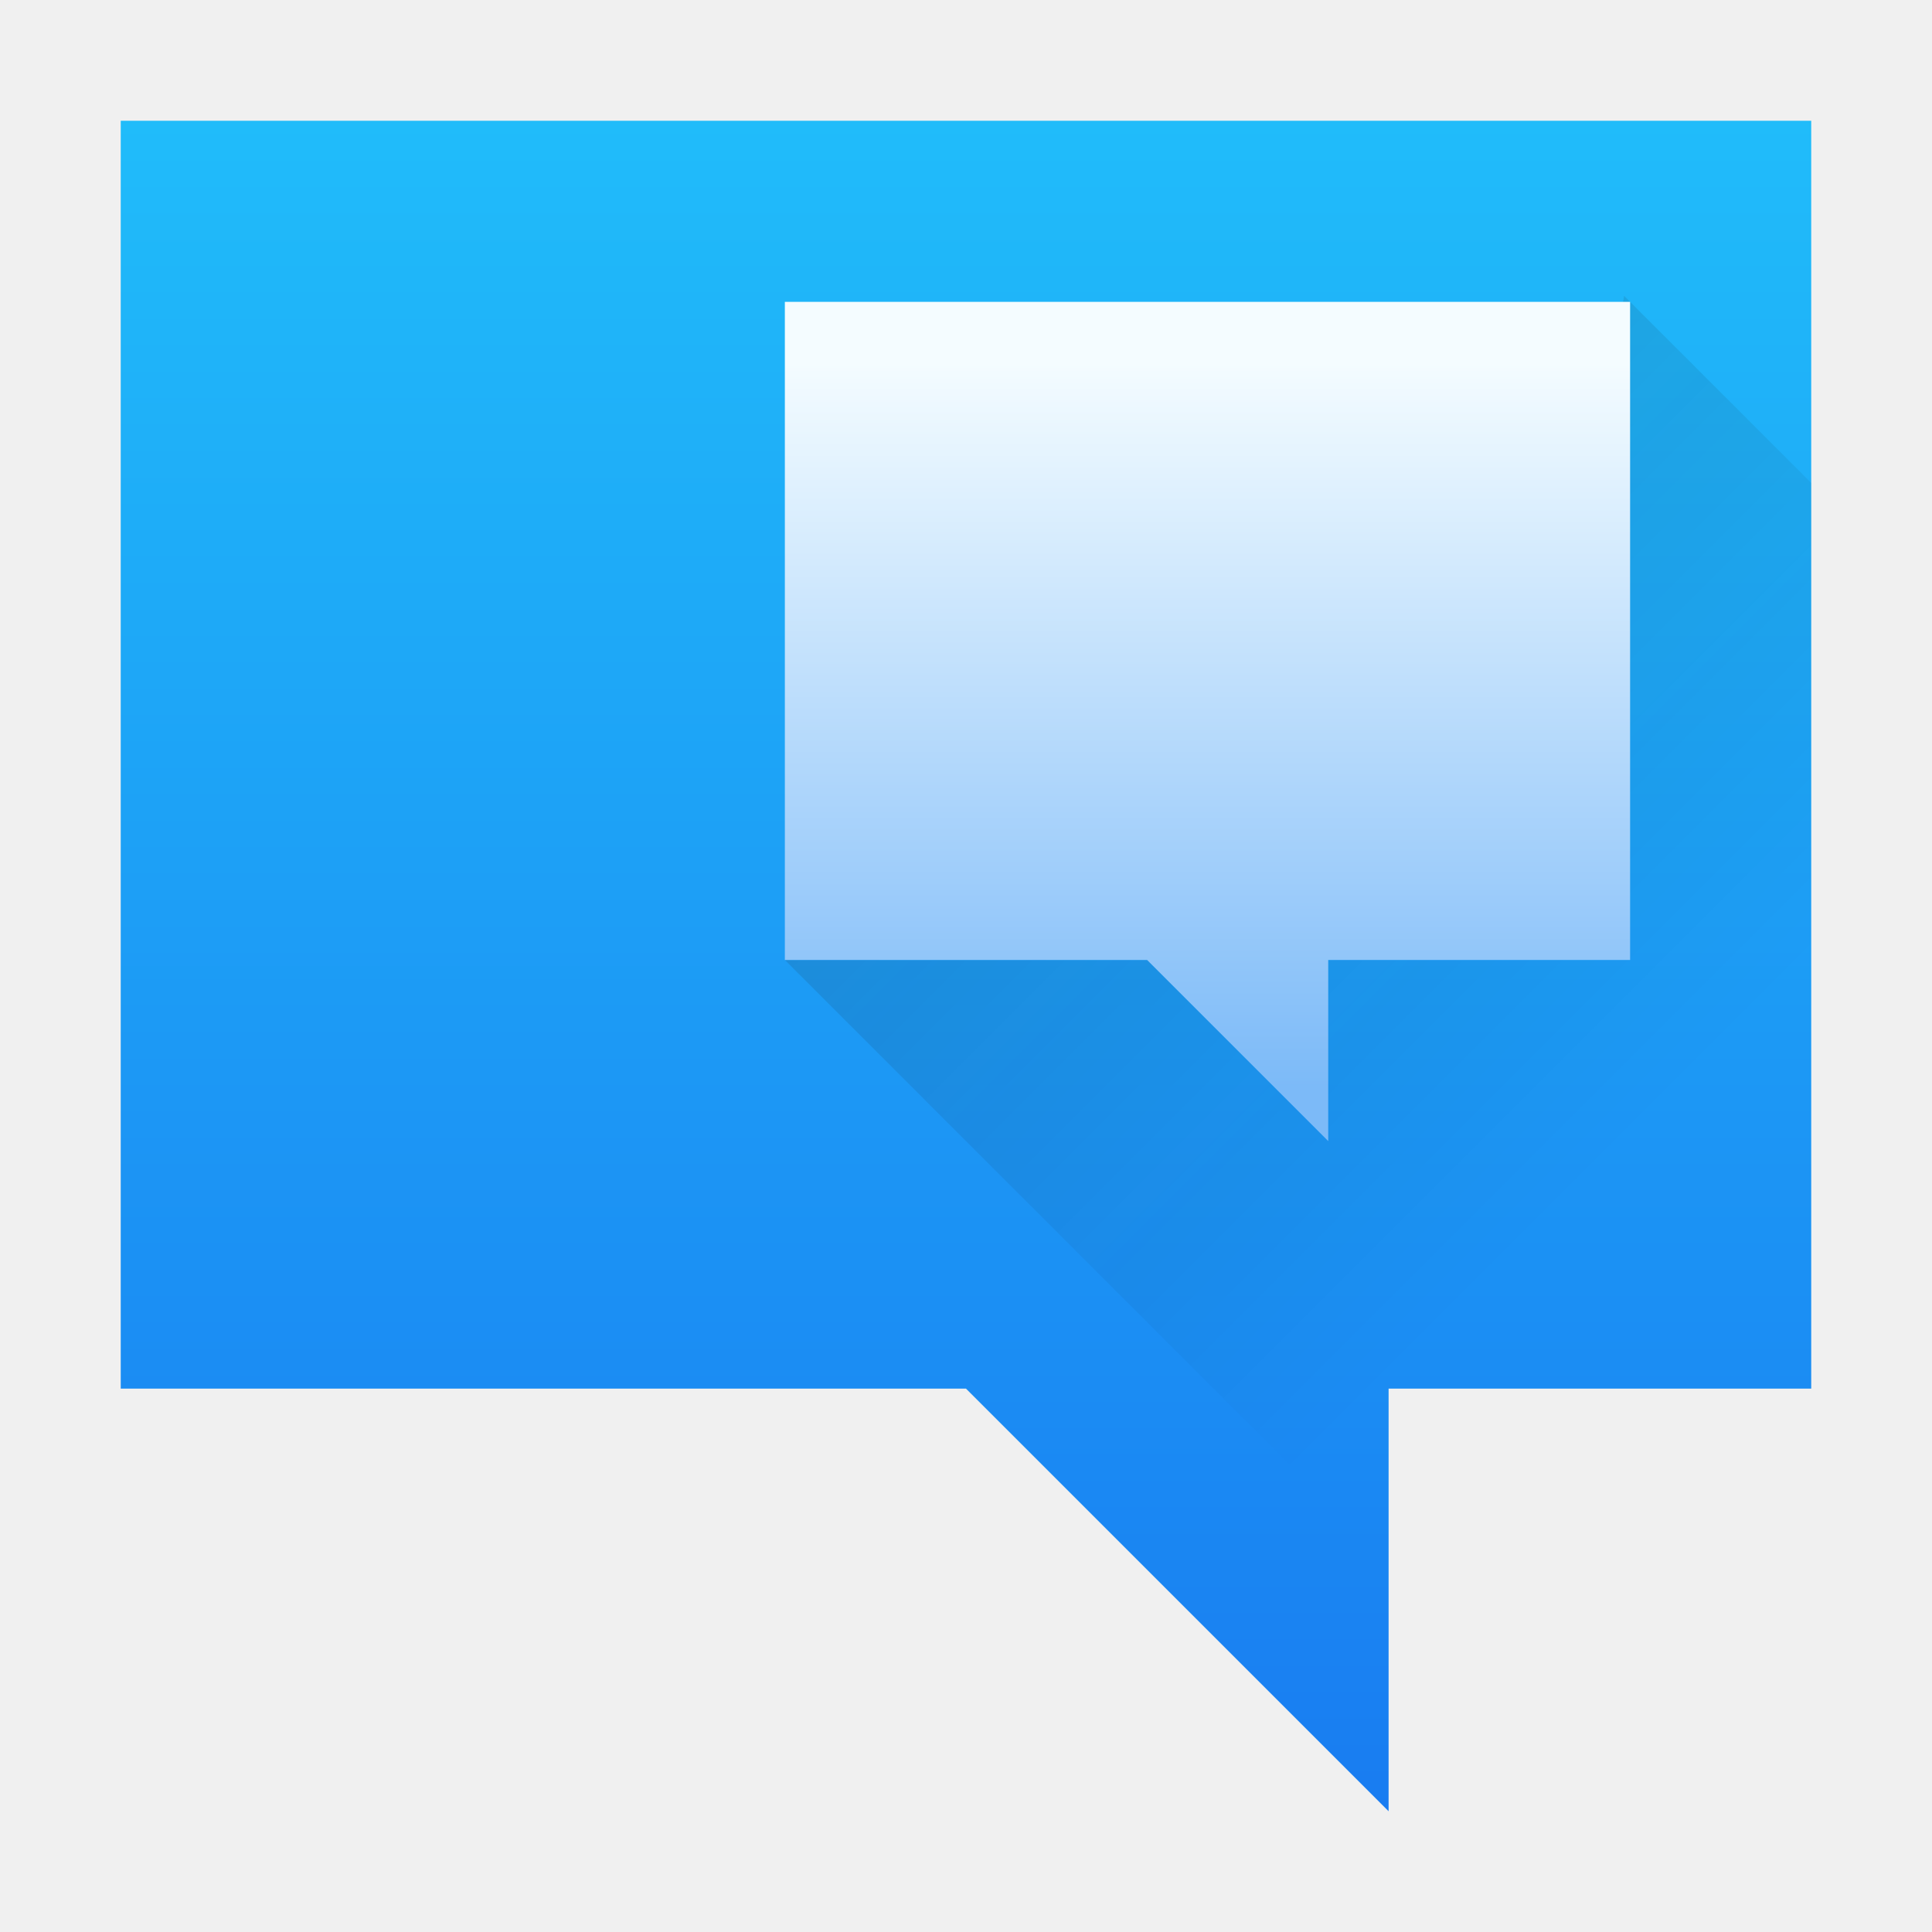
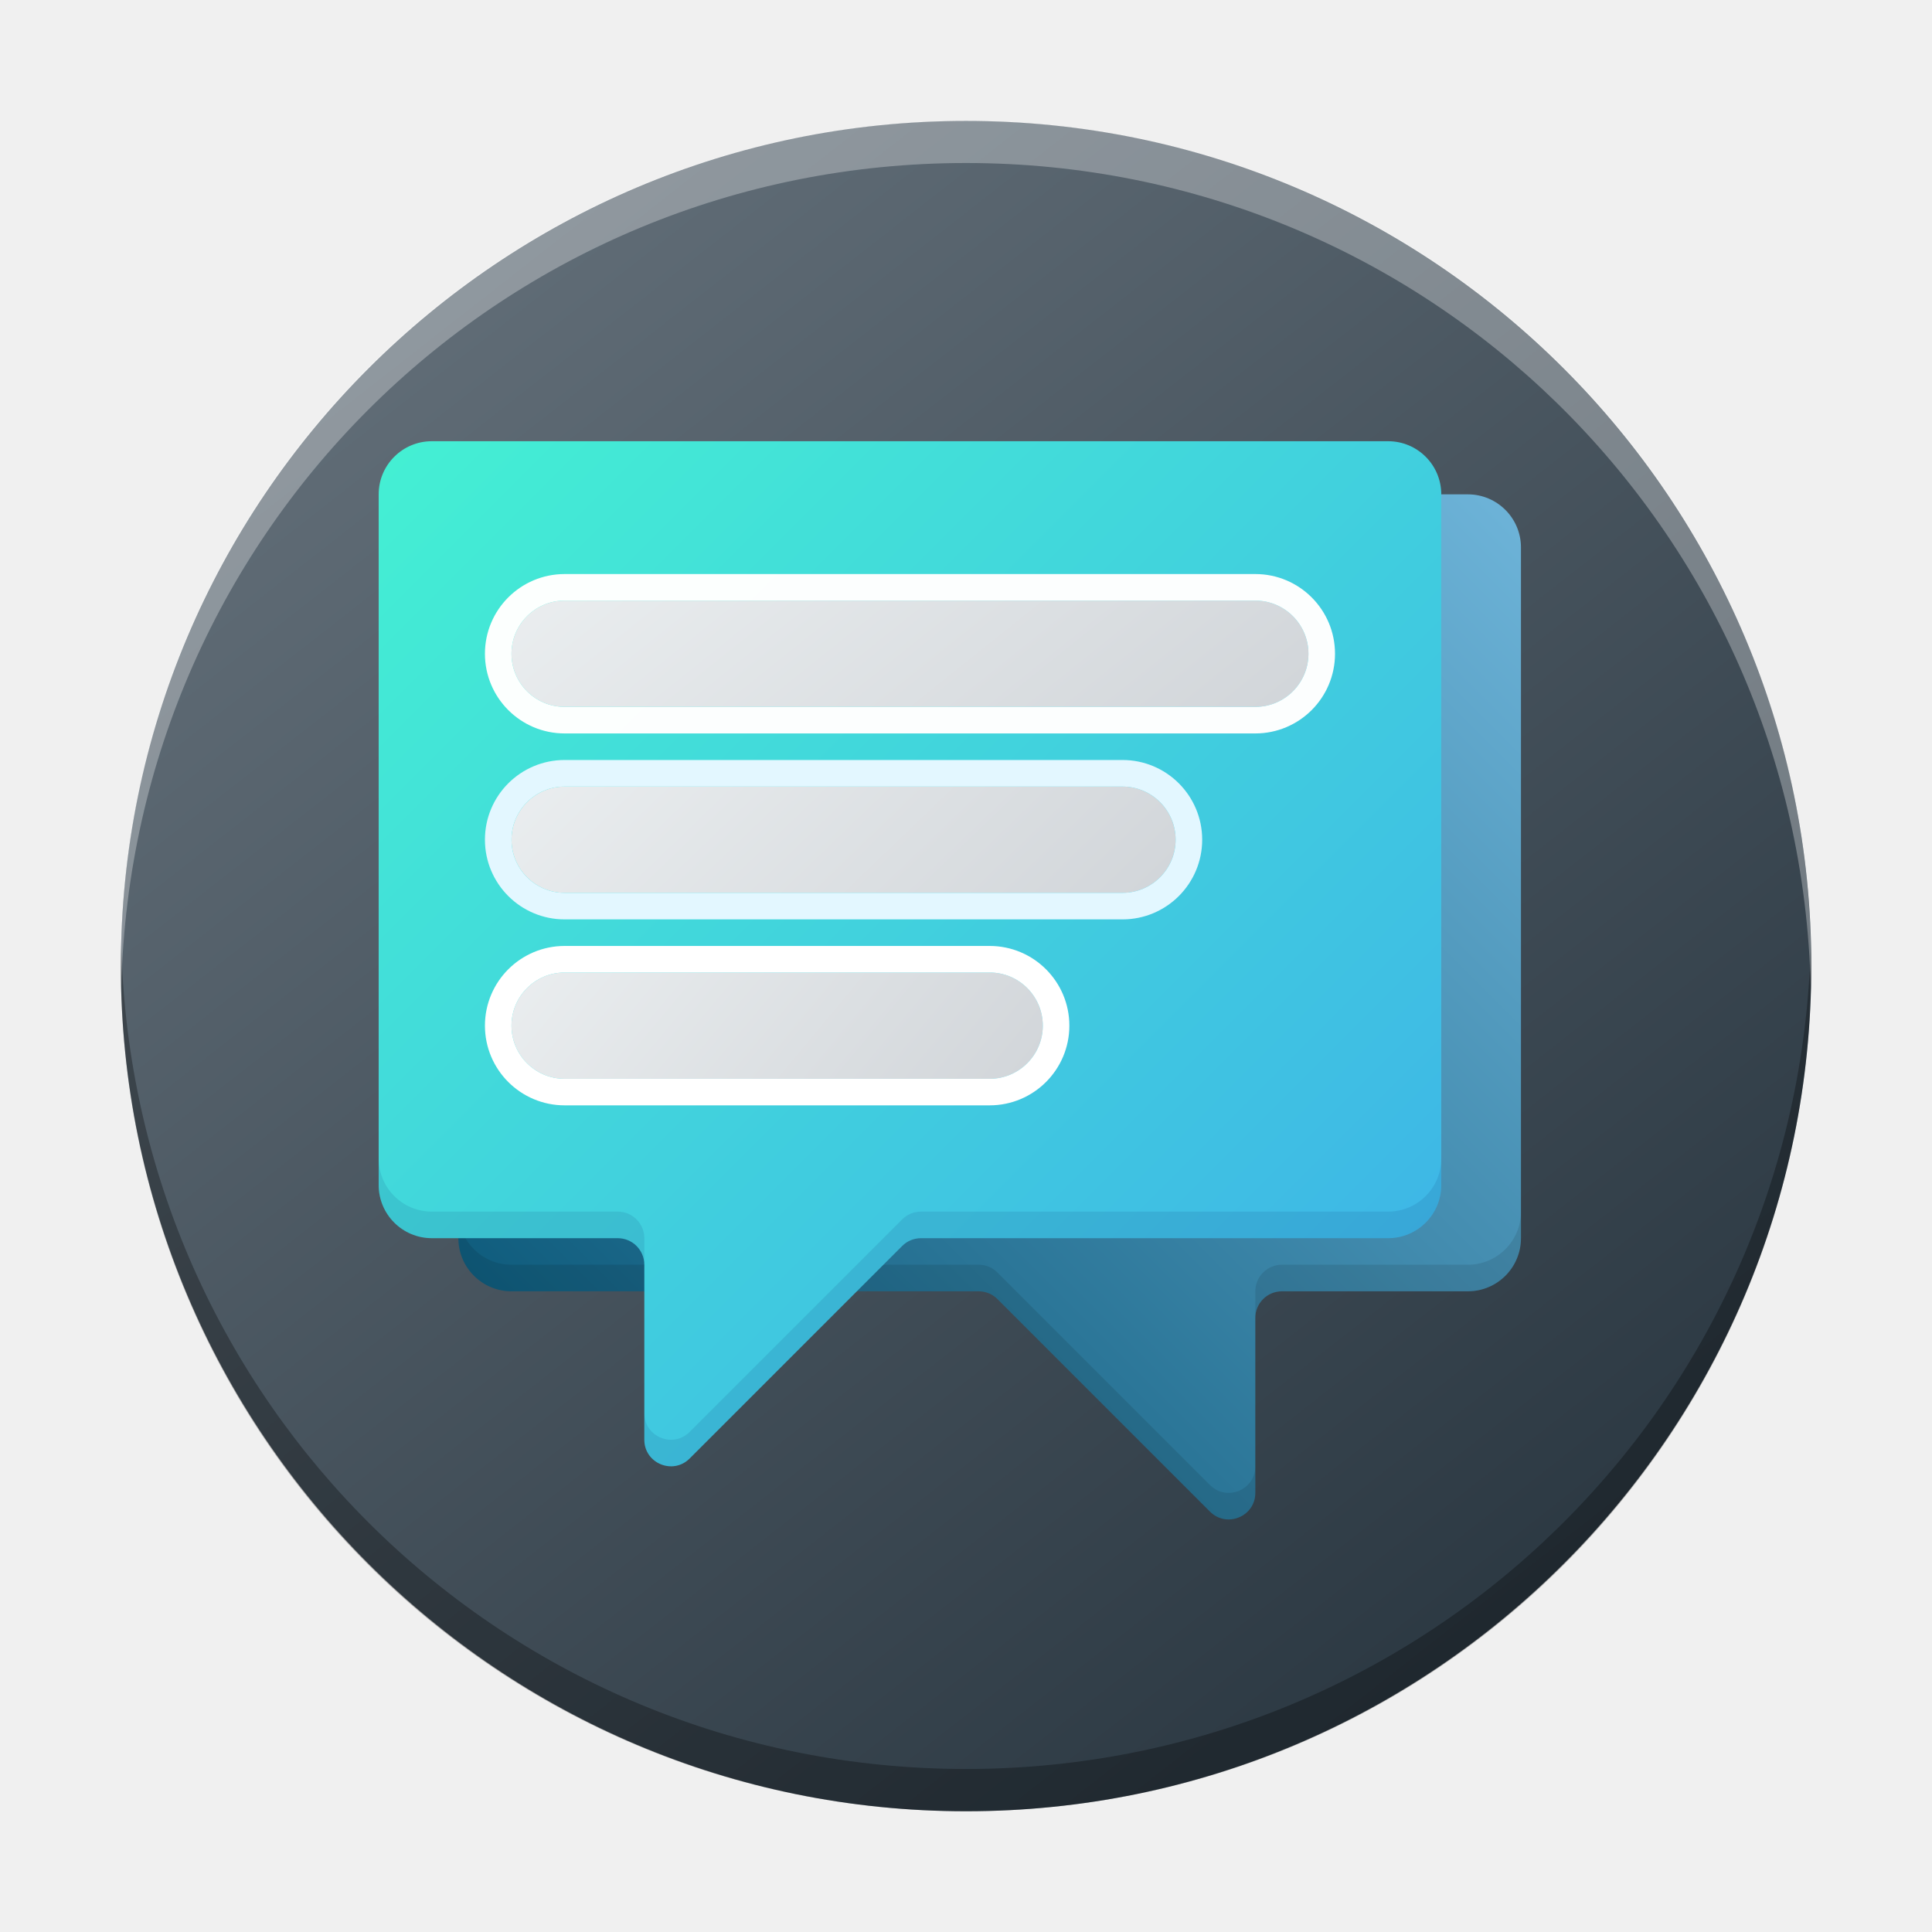
- <svg xmlns="http://www.w3.org/2000/svg" xmlns:xlink="http://www.w3.org/1999/xlink" width="32" version="1.1" height="32">
-   <defs id="defs5455">
-     <linearGradient xlink:href="#linearGradient4143" id="linearGradient4327" y1="545.798" y2="517.798" x2="0" gradientUnits="userSpaceOnUse" />
-     <linearGradient id="linearGradient4143">
-       <stop style="stop-color:#197cf1" id="stop4145" />
-       <stop offset="1" style="stop-color:#20bcfa" id="stop4147" />
+ <svg xmlns="http://www.w3.org/2000/svg" width="32" height="32" viewBox="0 0 32 32" fill="none" version="1.1" id="svg49">
+   <defs id="defs47">
+     <linearGradient id="paint0_linear" x1="51" y1="10" x2="11" y2="50" gradientUnits="userSpaceOnUse">
+       <stop stop-color="#6EB4D9" id="stop22" />
+       <stop offset="1" stop-color="#004E6E" id="stop24" />
    </linearGradient>
-     <linearGradient xlink:href="#linearGradient4290" id="linearGradient4783" y1="545.798" y2="517.798" gradientUnits="userSpaceOnUse" x2="0" gradientTransform="matrix(0.4285714 0 0 0.4285714 232.898 299.8846)" />
-     <linearGradient id="linearGradient4227">
-       <stop style="stop-color:#292c2f" id="stop4229" />
-       <stop offset="1" style="stop-opacity:0" id="stop4231" />
+     <linearGradient id="paint1_linear" x1="8" y1="8" x2="48" y2="48" gradientUnits="userSpaceOnUse">
+       <stop stop-color="#44F0D3" id="stop27" />
+       <stop offset="1" stop-color="#3DAEE9" id="stop29" />
    </linearGradient>
-     <linearGradient xlink:href="#linearGradient4227" id="linearGradient4996" y1="516.698" x1="401.571" y2="530.698" x2="415.571" gradientUnits="userSpaceOnUse" gradientTransform="matrix(1 0 0 1 -388.5714 -511.798)" />
-     <linearGradient id="linearGradient4290">
-       <stop style="stop-color:#7cbaf8" id="stop4292" />
-       <stop offset="1" style="stop-color:#f4fcff" id="stop4294" />
+     <linearGradient id="paint2_linear" x1="43" y1="18" x2="19.585" y2="-11.268" gradientUnits="userSpaceOnUse">
+       <stop stop-color="#D1D5D9" id="stop32" />
+       <stop offset="1" stop-color="#FCFFFF" id="stop34" />
+     </linearGradient>
+     <linearGradient id="paint3_linear" x1="38" y1="25" x2="14.02" y2="0.021" gradientUnits="userSpaceOnUse">
+       <stop stop-color="#D1D5D9" id="stop37" />
+       <stop offset="1" stop-color="#FCFFFF" id="stop39" />
+     </linearGradient>
+     <linearGradient id="paint4_linear" x1="33" y1="32" x2="9.393" y2="12.328" gradientUnits="userSpaceOnUse">
+       <stop stop-color="#D1D5D9" id="stop42" />
+       <stop offset="1" stop-color="#FCFFFF" id="stop44" />
+     </linearGradient>
+     <linearGradient gradientTransform="matrix(0.6999708,0,0,0.6999311,-301.9891,-350.6227)" gradientUnits="userSpaceOnUse" x2="426.695" y2="499.921" y1="547.675" id="a-6" x1="389.32">
+       <stop stop-color="#18222a" style="stop-color:#1e2b35;stop-opacity:1" id="stop216" />
+       <stop stop-color="#566069" offset="1" style="stop-color:#6d7983;stop-opacity:1" id="stop218" />
+     </linearGradient>
+     <linearGradient id="paint0_linear-3" x1="51" y1="10" x2="11" y2="50" gradientUnits="userSpaceOnUse" gradientTransform="matrix(0.4399976,0,0,0.4399976,2.752275,3.787994)">
+       <stop stop-color="#6EB4D9" id="stop229" />
+       <stop offset="1" stop-color="#004E6E" id="stop231" />
+     </linearGradient>
+     <linearGradient id="paint1_linear-6" x1="8" y1="8" x2="48" y2="48" gradientUnits="userSpaceOnUse" gradientTransform="matrix(0.4399976,0,0,0.4399976,2.752275,3.787994)">
+       <stop stop-color="#44F0D3" id="stop234" />
+       <stop offset="1" stop-color="#3DAEE9" id="stop236" />
+     </linearGradient>
+     <linearGradient id="paint2_linear-7" x1="43" y1="18" x2="19.585" y2="-11.268" gradientUnits="userSpaceOnUse" gradientTransform="matrix(0.4399976,0,0,0.4399976,2.752275,3.787994)">
+       <stop stop-color="#D1D5D9" id="stop239" />
+       <stop offset="1" stop-color="#FCFFFF" id="stop241" />
+     </linearGradient>
+     <linearGradient id="paint3_linear-5" x1="38" y1="25" x2="14.02" y2="0.021" gradientUnits="userSpaceOnUse" gradientTransform="matrix(0.4399976,0,0,0.4399976,2.752275,3.787994)">
+       <stop stop-color="#D1D5D9" id="stop244" />
+       <stop offset="1" stop-color="#FCFFFF" id="stop246" />
+     </linearGradient>
+     <linearGradient id="paint4_linear-3" x1="33" y1="32" x2="9.393" y2="12.328" gradientUnits="userSpaceOnUse" gradientTransform="matrix(0.4399976,0,0,0.4399976,2.752275,3.787994)">
+       <stop stop-color="#D1D5D9" id="stop249" />
+       <stop offset="1" stop-color="#FCFFFF" id="stop251" />
    </linearGradient>
  </defs>
-   <g id="layer1" transform="matrix(1 0 0 1 -384.5714 -515.798)">
-     <path style="fill:url(#linearGradient4327)" id="rect4304" d="m 414.571,517.798 0,21 -7,0 0,7 -7,-7 -14,0 0,-21 28,0 z" />
-     <path style="fill:url(#linearGradient4996);opacity:0.2;fill-rule:evenodd" id="path4905" d="M 26.9 4.9 L 25 15.9 L 22 15.9 L 19 15.9 L 13 15.9 L 22 24.9 L 23 25.9 L 23 23 L 30 23 L 30 8 L 27 5 L 26.9 4.9 z " transform="matrix(1 0 0 1 384.5714 515.798)" />
-     <path style="fill:url(#linearGradient4783)" id="path4781" d="m 411.571,520.798 0,10.9 -5,0 0,3 -3,-3 -6,0 0,-10.9 z" />
-   </g>
+   <rect width="27.999" x="-30.001" y="2.003" rx="13.999" height="27.997" transform="scale(-1,1)" style="display:inline;overflow:visible;fill:url(#a-6);stroke-width:1.96;stroke-opacity:0.55" id="rect223" ry="13.999" />
+   <path style="display:inline;overflow:visible;opacity:0.3;fill:#000000;fill-opacity:1;stroke-width:1.96;stroke-opacity:0.55" d="M 2.009,15.651 C 2.007,15.768 2.001,15.884 2.001,16.001 2.001,23.757 8.245,30 16,30 c 7.756,0 13.999,-6.243 13.999,-13.999 0,-0.117 -0.005,-0.233 -0.008,-0.35 -0.185,7.592 -6.356,13.649 -13.991,13.649 -7.638,0 -13.806,-6.057 -13.991,-13.649" id="path225" />
+   <path d="M 2.009,16.349 C 2.007,16.232 2.001,16.117 2.001,15.999 2.001,8.243 8.245,2 16,2 c 7.756,0 13.999,6.243 13.999,13.999 0,0.117 -0.005,0.233 -0.008,0.35 C 29.807,8.757 23.636,2.7 16,2.7 c -7.638,0 -13.806,6.057 -13.991,13.649" style="display:inline;overflow:visible;opacity:0.3;fill:#ffffff;fill-opacity:1;stroke-width:1.96;stroke-opacity:0.55" id="path229" />
+   <path d="m 25.192,9.068 c 0,-0.486 -0.394,-0.88 -0.88,-0.88 H 8.472 c -0.486,0 -0.88,0.394 -0.88,0.88 v 11.44 c 0,0.486 0.394,0.88 0.88,0.88 h 7.738 c 0.117,0 0.229,0.046 0.311,0.129 l 3.52,3.52 c 0.277,0.277 0.751,0.081 0.751,-0.311 v -2.898 c 0,-0.243 0.197,-0.44 0.44,-0.44 h 3.08 c 0.486,0 0.88,-0.394 0.88,-0.88 z" fill="url(#paint0_linear)" id="path209" style="fill:url(#paint0_linear-3);stroke-width:0.44" />
+   <path fill-rule="evenodd" clip-rule="evenodd" d="m 7.592,20.068 v 0.44 c 0,0.486 0.394,0.88 0.88,0.88 h 7.738 c 0.117,0 0.229,0.046 0.311,0.129 l 3.52,3.52 c 0.277,0.277 0.751,0.081 0.751,-0.311 v -0.44 c 0,0.392 -0.474,0.588 -0.751,0.311 l -3.52,-3.52 c -0.082,-0.083 -0.194,-0.129 -0.311,-0.129 H 8.472 c -0.486,0 -0.88,-0.394 -0.88,-0.88 z m 13.2,1.76 c 0,-0.243 0.197,-0.44 0.44,-0.44 h 3.08 c 0.486,0 0.88,-0.394 0.88,-0.88 v -0.44 c 0,0.486 -0.394,0.88 -0.88,0.88 h -3.08 c -0.243,0 -0.44,0.197 -0.44,0.44 z" fill="#000405" fill-opacity="0.1" id="path211" style="stroke-width:0.44" />
+   <path d="m 6.272,8.188 c 0,-0.486 0.394,-0.88 0.88,-0.88 h 15.84 c 0.486,0 0.88,0.394 0.88,0.88 V 19.628 c 0,0.486 -0.394,0.88 -0.88,0.88 h -7.738 c -0.117,0 -0.229,0.046 -0.311,0.129 l -3.52,3.52 c -0.277,0.277 -0.751,0.081 -0.751,-0.311 v -2.898 c 0,-0.243 -0.197,-0.44 -0.44,-0.44 H 7.152 c -0.486,0 -0.88,-0.394 -0.88,-0.88 z" fill="url(#paint1_linear)" id="path213" style="fill:url(#paint1_linear-6);stroke-width:0.44" />
+   <path fill-rule="evenodd" clip-rule="evenodd" d="m 6.272,19.188 v 0.44 c 0,0.486 0.394,0.88 0.88,0.88 h 3.08 c 0.243,0 0.44,0.197 0.44,0.44 v -0.44 c 0,-0.243 -0.197,-0.44 -0.44,-0.44 H 7.152 c -0.486,0 -0.88,-0.394 -0.88,-0.88 z m 4.4,4.218 v 0.44 c 0,0.392 0.474,0.588 0.751,0.311 l 3.52,-3.52 c 0.082,-0.083 0.194,-0.129 0.311,-0.129 h 7.738 c 0.486,0 0.88,-0.394 0.88,-0.88 v -0.44 c 0,0.486 -0.394,0.88 -0.88,0.88 h -7.738 c -0.117,0 -0.229,0.046 -0.311,0.129 l -3.52,3.52 c -0.277,0.277 -0.751,0.081 -0.751,-0.311 z" fill="#031c5a" fill-opacity="0.1" id="path215" style="stroke-width:0.44" />
+   <rect x="8.472" y="9.948" width="13.2" height="1.76" rx="0.88" fill="url(#paint2_linear)" id="rect217" style="fill:url(#paint2_linear-7);stroke-width:0.44" />
+   <rect x="8.252" y="9.728" width="13.64" height="2.2" rx="1.1" stroke="#004e6e" stroke-opacity="0.1" id="rect219" style="stroke:#ffffff;stroke-width:0.44;stroke-opacity:0.982" />
+   <rect x="8.472" y="13.028" width="11" height="1.76" rx="0.88" fill="url(#paint3_linear)" id="rect221" style="fill:url(#paint3_linear-5);stroke-width:0.44" />
+   <rect x="8.252" y="12.808" width="11.44" height="2.2" rx="1.1" stroke="#004e6e" stroke-opacity="0.1" id="rect223-3" style="stroke:#e3f7ff;stroke-width:0.44;stroke-opacity:1" />
+   <rect x="8.472" y="16.108" width="8.8" height="1.76" rx="0.88" fill="url(#paint4_linear)" id="rect225" style="fill:url(#paint4_linear-3);stroke-width:0.44" />
+   <rect x="8.252" y="15.888" width="9.24" height="2.2" rx="1.1" stroke="#004e6e" stroke-opacity="0.1" id="rect227" style="stroke:#ffffff;stroke-width:0.44;stroke-opacity:1" />
</svg>
